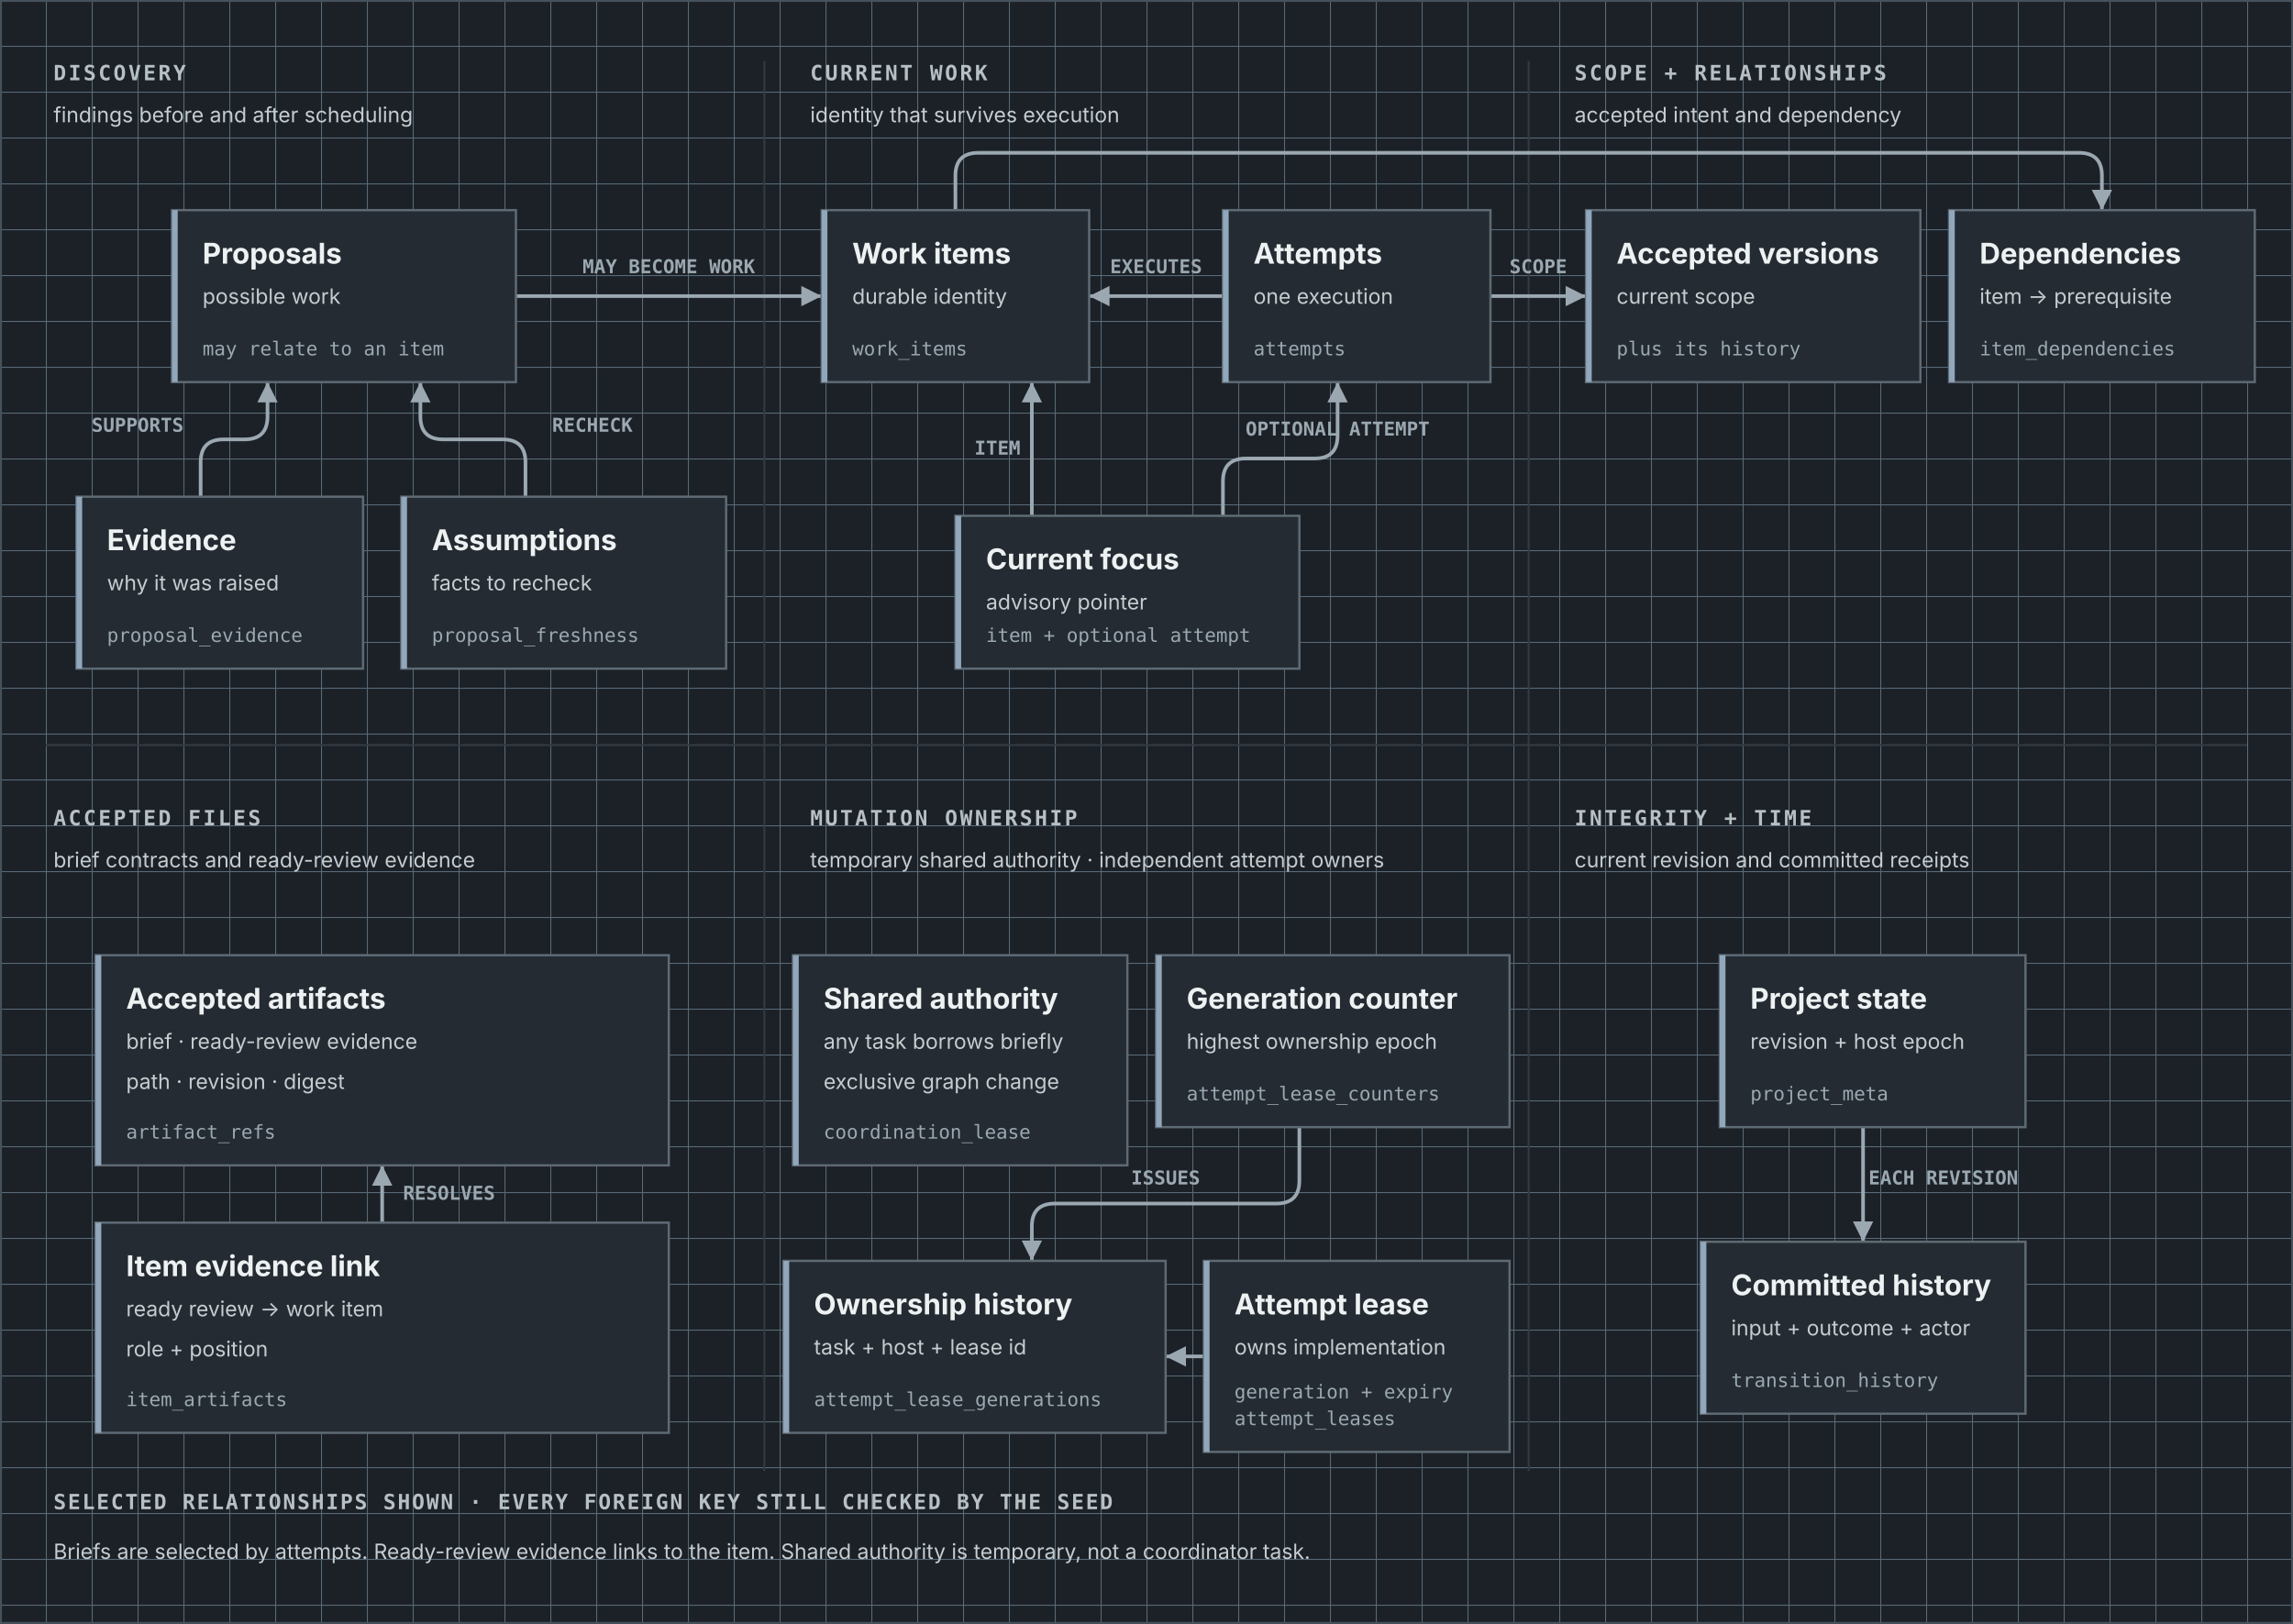
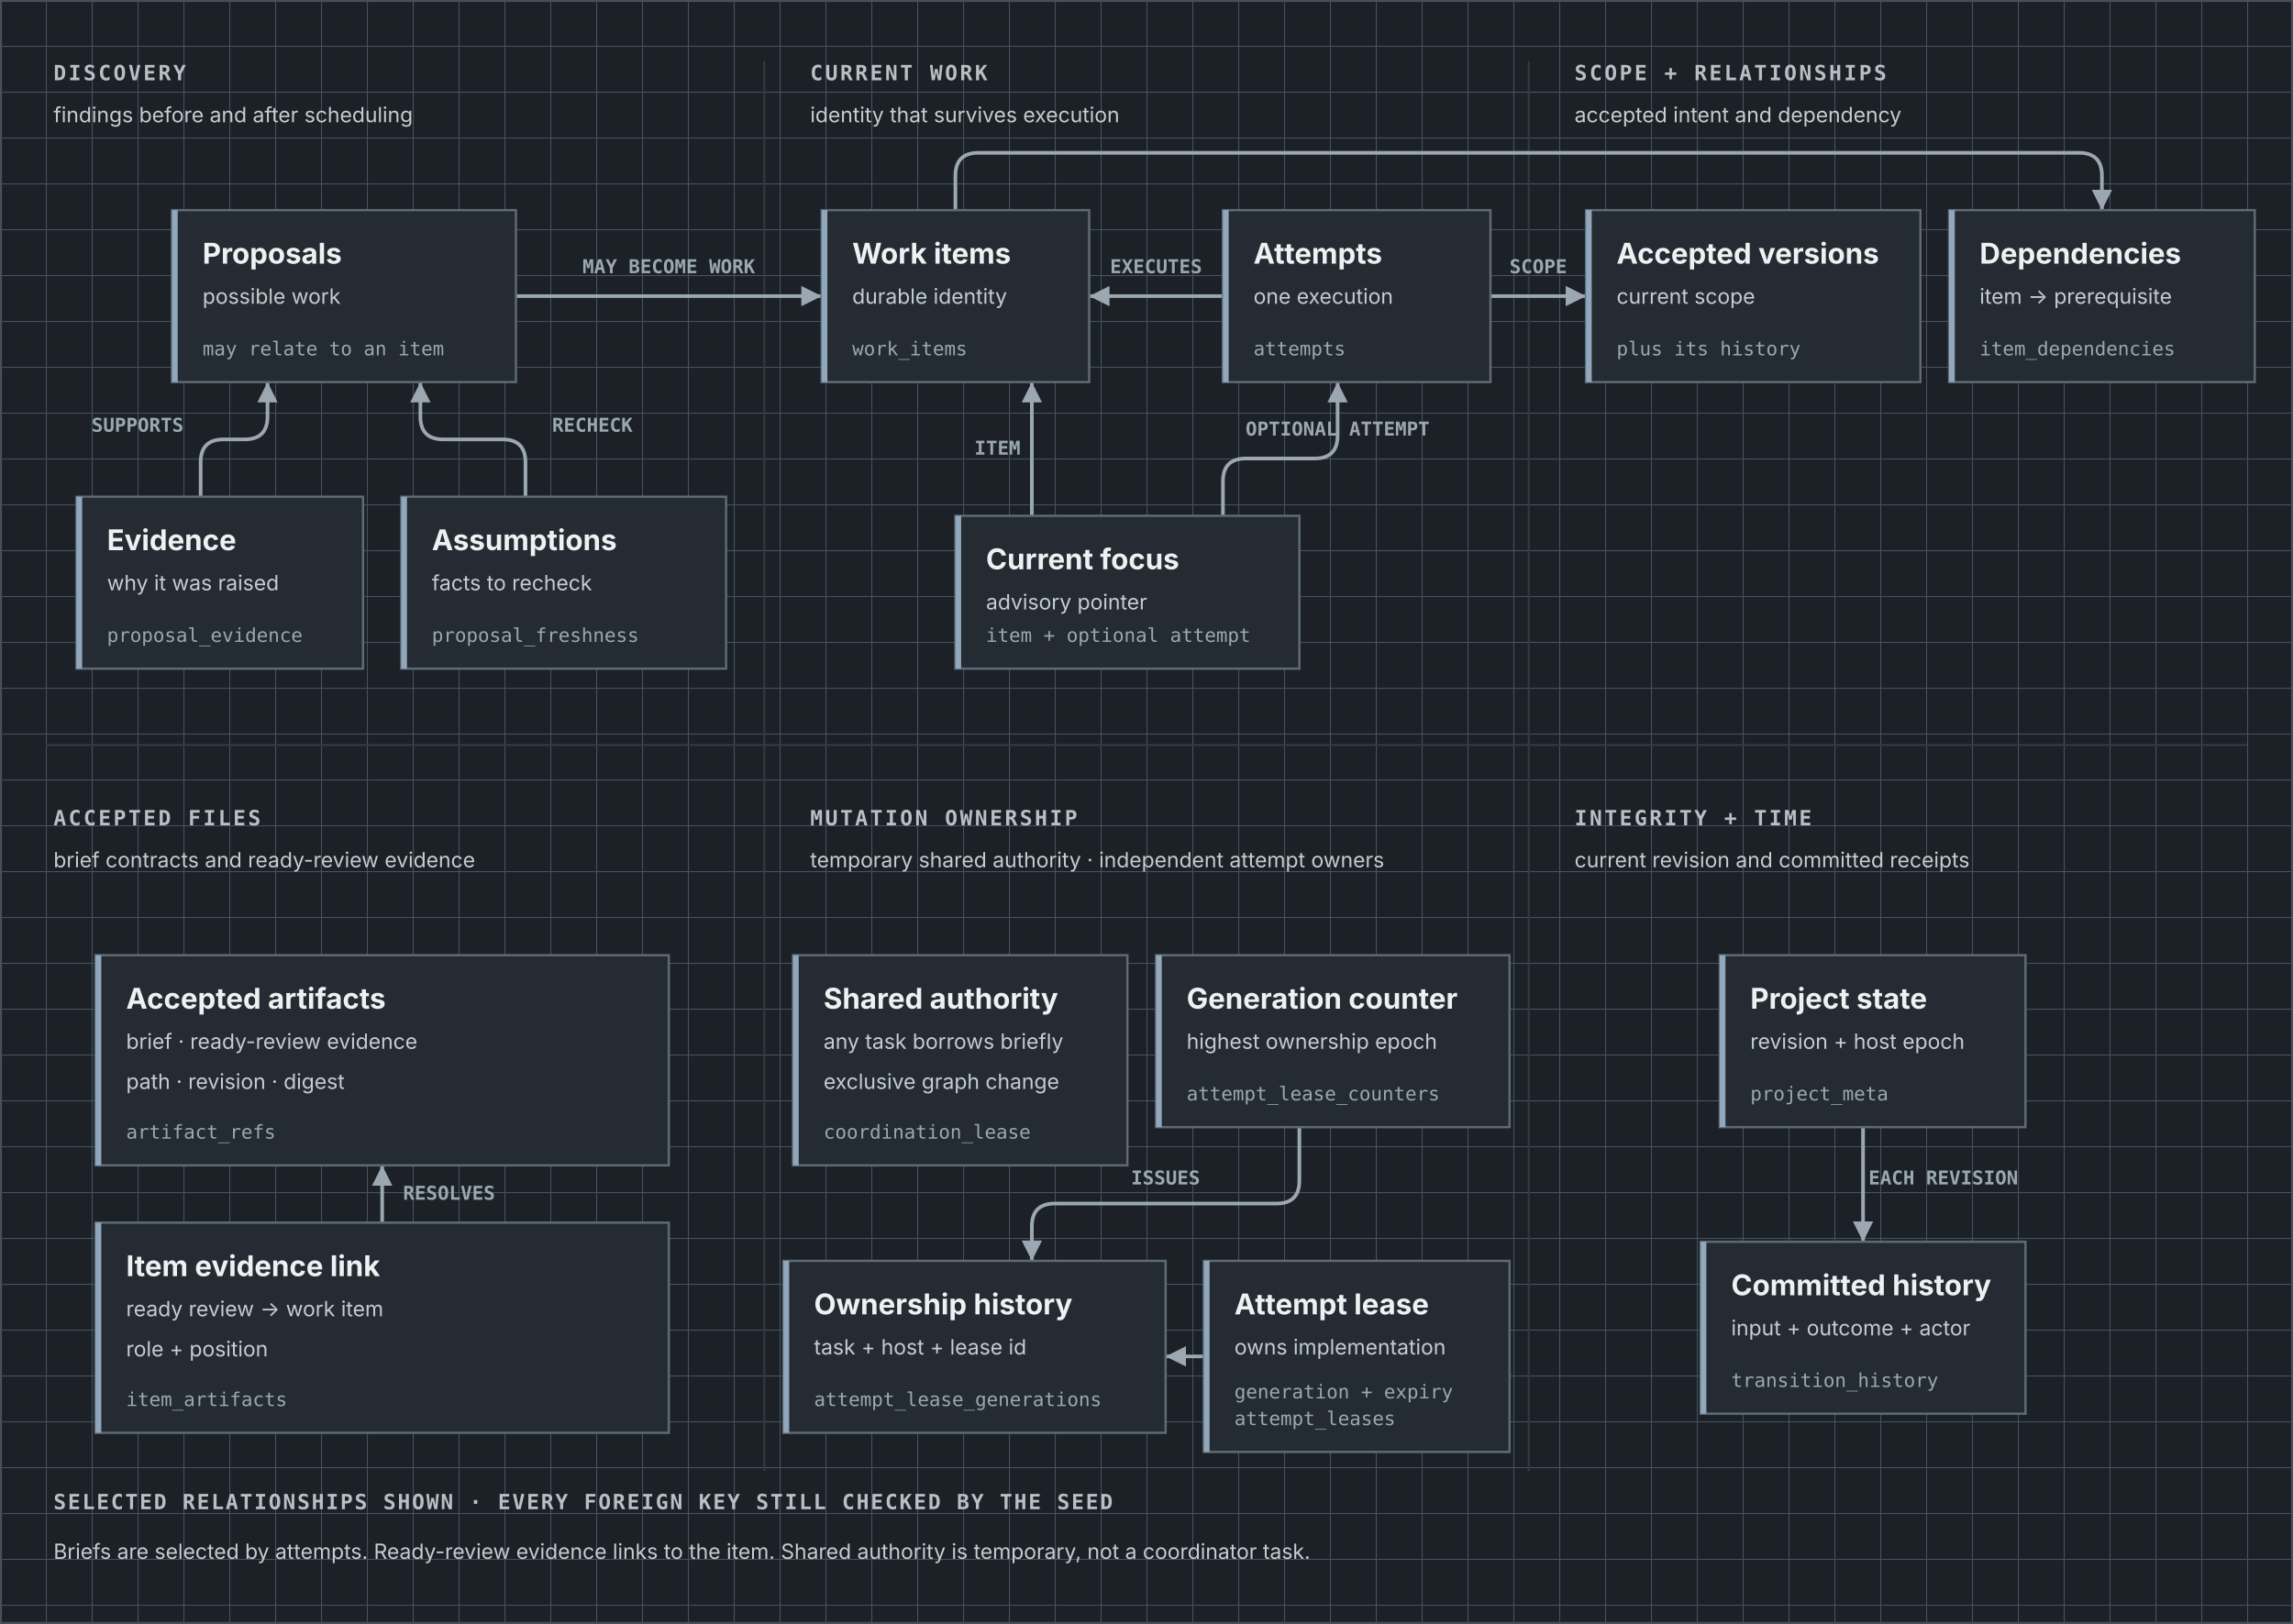
<svg xmlns="http://www.w3.org/2000/svg" role="img" aria-labelledby="title description" viewBox="0 0 1200 850">
  <defs>
    <pattern id="grid" width="24" height="24" patternUnits="userSpaceOnUse">
-       <path d="M24 0H0V24" fill="none" stroke="#586a79" stroke-width="1" />
+       <path d="M24 0H0V24" fill="none" stroke="#45535f" stroke-width="1" />
    </pattern>
    <marker id="arrow" viewBox="0 0 10 10" refX="9" refY="5" markerWidth="7" markerHeight="7" orient="auto">
      <path d="M1 1L9 5L1 9Z" fill="#9ba8b1" />
    </marker>
    <style>
      text { font-family: ui-sans-serif, system-ui, -apple-system, BlinkMacSystemFont, "Segoe UI", sans-serif; fill: #edf1f2; }
      .section-label, .box-label, .box-meta, .connector-label, .note-meta { font-family: ui-monospace, SFMono-Regular, Menlo, monospace; }
      .section-label, .box-label { font-size: 11px; font-weight: 700; letter-spacing: 0.11em; fill: #b7c0c5; }
      .section-subtitle { font-size: 11px; fill: #c5cdd0; }
      .guide { stroke: #333b42; stroke-width: 1; }
      .connector { fill: none; stroke: #9ba8b1; stroke-width: 1.9; stroke-linecap: round; }
      .connector-label { font-size: 10px; font-weight: 700; fill: #9ba8b1; }
      .box { fill: #242b32; stroke: #5e6a74; stroke-width: 1.2; }
      .box-title { font-size: 15px; font-weight: 700; }
      .box-body { font-size: 11px; fill: #c5cdd0; }
      .box-meta { font-size: 10px; fill: #9ba8b1; }
      .note { fill: #c5cdd0; }
      .note-meta { font-weight: 700; letter-spacing: 0.08em; fill: #b7c0c5; }
    </style>
  </defs>
  <rect width="1200" height="850" fill="#1c2127" />
  <rect width="1200" height="850" fill="url(#grid)" />
  <text x="28" y="42" class="section-label">DISCOVERY</text>
  <text x="28" y="64" class="section-subtitle">findings before and after scheduling</text>
  <text x="424" y="42" class="section-label">CURRENT WORK</text>
  <text x="424" y="64" class="section-subtitle">identity that survives execution</text>
  <text x="824" y="42" class="section-label">SCOPE + RELATIONSHIPS</text>
  <text x="824" y="64" class="section-subtitle">accepted intent and dependency</text>
  <text x="28" y="432" class="section-label">ACCEPTED FILES</text>
  <text x="28" y="454" class="section-subtitle">brief contracts and ready-review evidence</text>
  <text x="424" y="432" class="section-label">MUTATION OWNERSHIP</text>
  <text x="424" y="454" class="section-subtitle">temporary shared authority · independent attempt owners</text>
  <text x="824" y="432" class="section-label">INTEGRITY + TIME</text>
  <text x="824" y="454" class="section-subtitle">current revision and committed receipts</text>
  <line x1="400" y1="32" x2="400" y2="770" class="guide" />
  <line x1="800" y1="32" x2="800" y2="770" class="guide" />
  <line x1="24" y1="390" x2="1176" y2="390" class="guide" />
  <path d="M270 155L430 155" class="connector" marker-end="url(#arrow)" />
  <text x="350" y="143" text-anchor="middle" class="connector-label">MAY BECOME WORK</text>
  <path d="M640 155L570 155" class="connector" marker-end="url(#arrow)" />
  <text x="605" y="143" text-anchor="middle" class="connector-label">EXECUTES</text>
  <path d="M780 155L830 155" class="connector" marker-end="url(#arrow)" />
  <text x="805" y="143" text-anchor="middle" class="connector-label">SCOPE</text>
  <path d="M500 110L500 92Q500 80 512 80L1088 80Q1100 80 1100 92L1100 110" class="connector" marker-end="url(#arrow)" />
  <path d="M105 260L105 242Q105 230 117 230L128 230Q140 230 140 218L140 200" class="connector" marker-end="url(#arrow)" />
  <text x="72" y="226" text-anchor="middle" class="connector-label">SUPPORTS</text>
  <path d="M275 260L275 242Q275 230 263 230L232 230Q220 230 220 218L220 200" class="connector" marker-end="url(#arrow)" />
  <text x="310" y="226" text-anchor="middle" class="connector-label">RECHECK</text>
  <path d="M540 270L540 200" class="connector" marker-end="url(#arrow)" />
  <text x="522" y="238" text-anchor="middle" class="connector-label">ITEM</text>
  <path d="M640 270L640 252Q640 240 652 240L688 240Q700 240 700 228L700 200" class="connector" marker-end="url(#arrow)" />
  <text x="700" y="228" text-anchor="middle" class="connector-label">OPTIONAL ATTEMPT</text>
  <path d="M200 640L200 610" class="connector" marker-end="url(#arrow)" />
  <text x="235" y="628" text-anchor="middle" class="connector-label">RESOLVES</text>
  <path d="M680 590L680 618Q680 630 668 630L552 630Q540 630 540 642L540 660" class="connector" marker-end="url(#arrow)" />
  <text x="610" y="620" text-anchor="middle" class="connector-label">ISSUES</text>
  <path d="M630 710L610 710" class="connector" marker-end="url(#arrow)" />
  <path d="M975 590L975 650" class="connector" marker-end="url(#arrow)" />
  <text x="1017" y="620" text-anchor="middle" class="connector-label">EACH REVISION</text>
  <rect x="90" y="110" width="180" height="90" class="box" />
  <rect x="90" y="110" width="3" height="90" fill="#91a7bb" />
  <text x="106" y="138" class="box-title">Proposals</text>
  <text x="106" y="159" class="box-body">possible work</text>
  <text x="106" y="186" class="box-meta">may relate to an item</text>
  <rect x="40" y="260" width="150" height="90" class="box" />
  <rect x="40" y="260" width="3" height="90" fill="#91a7bb" />
  <text x="56" y="288" class="box-title">Evidence</text>
  <text x="56" y="309" class="box-body">why it was raised</text>
  <text x="56" y="336" class="box-meta">proposal_evidence</text>
  <rect x="210" y="260" width="170" height="90" class="box" />
  <rect x="210" y="260" width="3" height="90" fill="#91a7bb" />
  <text x="226" y="288" class="box-title">Assumptions</text>
  <text x="226" y="309" class="box-body">facts to recheck</text>
  <text x="226" y="336" class="box-meta">proposal_freshness</text>
  <rect x="430" y="110" width="140" height="90" class="box" />
  <rect x="430" y="110" width="3" height="90" fill="#91a7bb" />
  <text x="446" y="138" class="box-title">Work items</text>
  <text x="446" y="159" class="box-body">durable identity</text>
  <text x="446" y="186" class="box-meta">work_items</text>
  <rect x="640" y="110" width="140" height="90" class="box" />
  <rect x="640" y="110" width="3" height="90" fill="#91a7bb" />
  <text x="656" y="138" class="box-title">Attempts</text>
  <text x="656" y="159" class="box-body">one execution</text>
  <text x="656" y="186" class="box-meta">attempts</text>
  <rect x="500" y="270" width="180" height="80" class="box" />
  <rect x="500" y="270" width="3" height="80" fill="#91a7bb" />
  <text x="516" y="298" class="box-title">Current focus</text>
  <text x="516" y="319" class="box-body">advisory pointer</text>
  <text x="516" y="336" class="box-meta">item + optional attempt</text>
  <rect x="830" y="110" width="175" height="90" class="box" />
  <rect x="830" y="110" width="3" height="90" fill="#91a7bb" />
  <text x="846" y="138" class="box-title">Accepted versions</text>
  <text x="846" y="159" class="box-body">current scope</text>
  <text x="846" y="186" class="box-meta">plus its history</text>
  <rect x="1020" y="110" width="160" height="90" class="box" />
  <rect x="1020" y="110" width="3" height="90" fill="#91a7bb" />
  <text x="1036" y="138" class="box-title">Dependencies</text>
  <text x="1036" y="159" class="box-body">item → prerequisite</text>
  <text x="1036" y="186" class="box-meta">item_dependencies</text>
  <rect x="50" y="500" width="300" height="110" class="box" />
  <rect x="50" y="500" width="3" height="110" fill="#91a7bb" />
  <text x="66" y="528" class="box-title">Accepted artifacts</text>
  <text x="66" y="549" class="box-body">brief · ready-review evidence</text>
  <text x="66" y="570" class="box-body">path · revision · digest</text>
  <text x="66" y="596" class="box-meta">artifact_refs</text>
  <rect x="50" y="640" width="300" height="110" class="box" />
  <rect x="50" y="640" width="3" height="110" fill="#91a7bb" />
  <text x="66" y="668" class="box-title">Item evidence link</text>
  <text x="66" y="689" class="box-body">ready review → work item</text>
  <text x="66" y="710" class="box-body">role + position</text>
  <text x="66" y="736" class="box-meta">item_artifacts</text>
  <rect x="415" y="500" width="175" height="110" class="box" />
  <rect x="415" y="500" width="3" height="110" fill="#91a7bb" />
  <text x="431" y="528" class="box-title">Shared authority</text>
  <text x="431" y="549" class="box-body">any task borrows briefly</text>
  <text x="431" y="570" class="box-body">exclusive graph change</text>
  <text x="431" y="596" class="box-meta">coordination_lease</text>
  <rect x="605" y="500" width="185" height="90" class="box" />
  <rect x="605" y="500" width="3" height="90" fill="#91a7bb" />
  <text x="621" y="528" class="box-title">Generation counter</text>
  <text x="621" y="549" class="box-body">highest ownership epoch</text>
  <text x="621" y="576" class="box-meta">attempt_lease_counters</text>
  <rect x="410" y="660" width="200" height="90" class="box" />
  <rect x="410" y="660" width="3" height="90" fill="#91a7bb" />
  <text x="426" y="688" class="box-title">Ownership history</text>
  <text x="426" y="709" class="box-body">task + host + lease id</text>
  <text x="426" y="736" class="box-meta">attempt_lease_generations</text>
  <rect x="630" y="660" width="160" height="100" class="box" />
  <rect x="630" y="660" width="3" height="100" fill="#91a7bb" />
  <text x="646" y="688" class="box-title">Attempt lease</text>
  <text x="646" y="709" class="box-body">owns implementation</text>
  <text x="646" y="732" class="box-meta">generation + expiry</text>
  <text x="646" y="746" class="box-meta">attempt_leases</text>
  <rect x="900" y="500" width="160" height="90" class="box" />
  <rect x="900" y="500" width="3" height="90" fill="#91a7bb" />
  <text x="916" y="528" class="box-title">Project state</text>
  <text x="916" y="549" class="box-body">revision + host epoch</text>
  <text x="916" y="576" class="box-meta">project_meta</text>
  <rect x="890" y="650" width="170" height="90" class="box" />
  <rect x="890" y="650" width="3" height="90" fill="#91a7bb" />
  <text x="906" y="678" class="box-title">Committed history</text>
  <text x="906" y="699" class="box-body">input + outcome + actor</text>
  <text x="906" y="726" class="box-meta">transition_history</text>
  <text x="28" y="790" text-anchor="start" font-size="11" class="note-meta">SELECTED RELATIONSHIPS SHOWN · EVERY FOREIGN KEY STILL CHECKED BY THE SEED</text>
  <text x="28" y="816" text-anchor="start" font-size="11" class="note">Briefs are selected by attempts. Ready-review evidence links to the item. Shared authority is temporary, not a coordinator task.</text>
  <rect x="0.5" y="0.5" width="1199" height="849" fill="none" stroke="#45515c" />
</svg>
